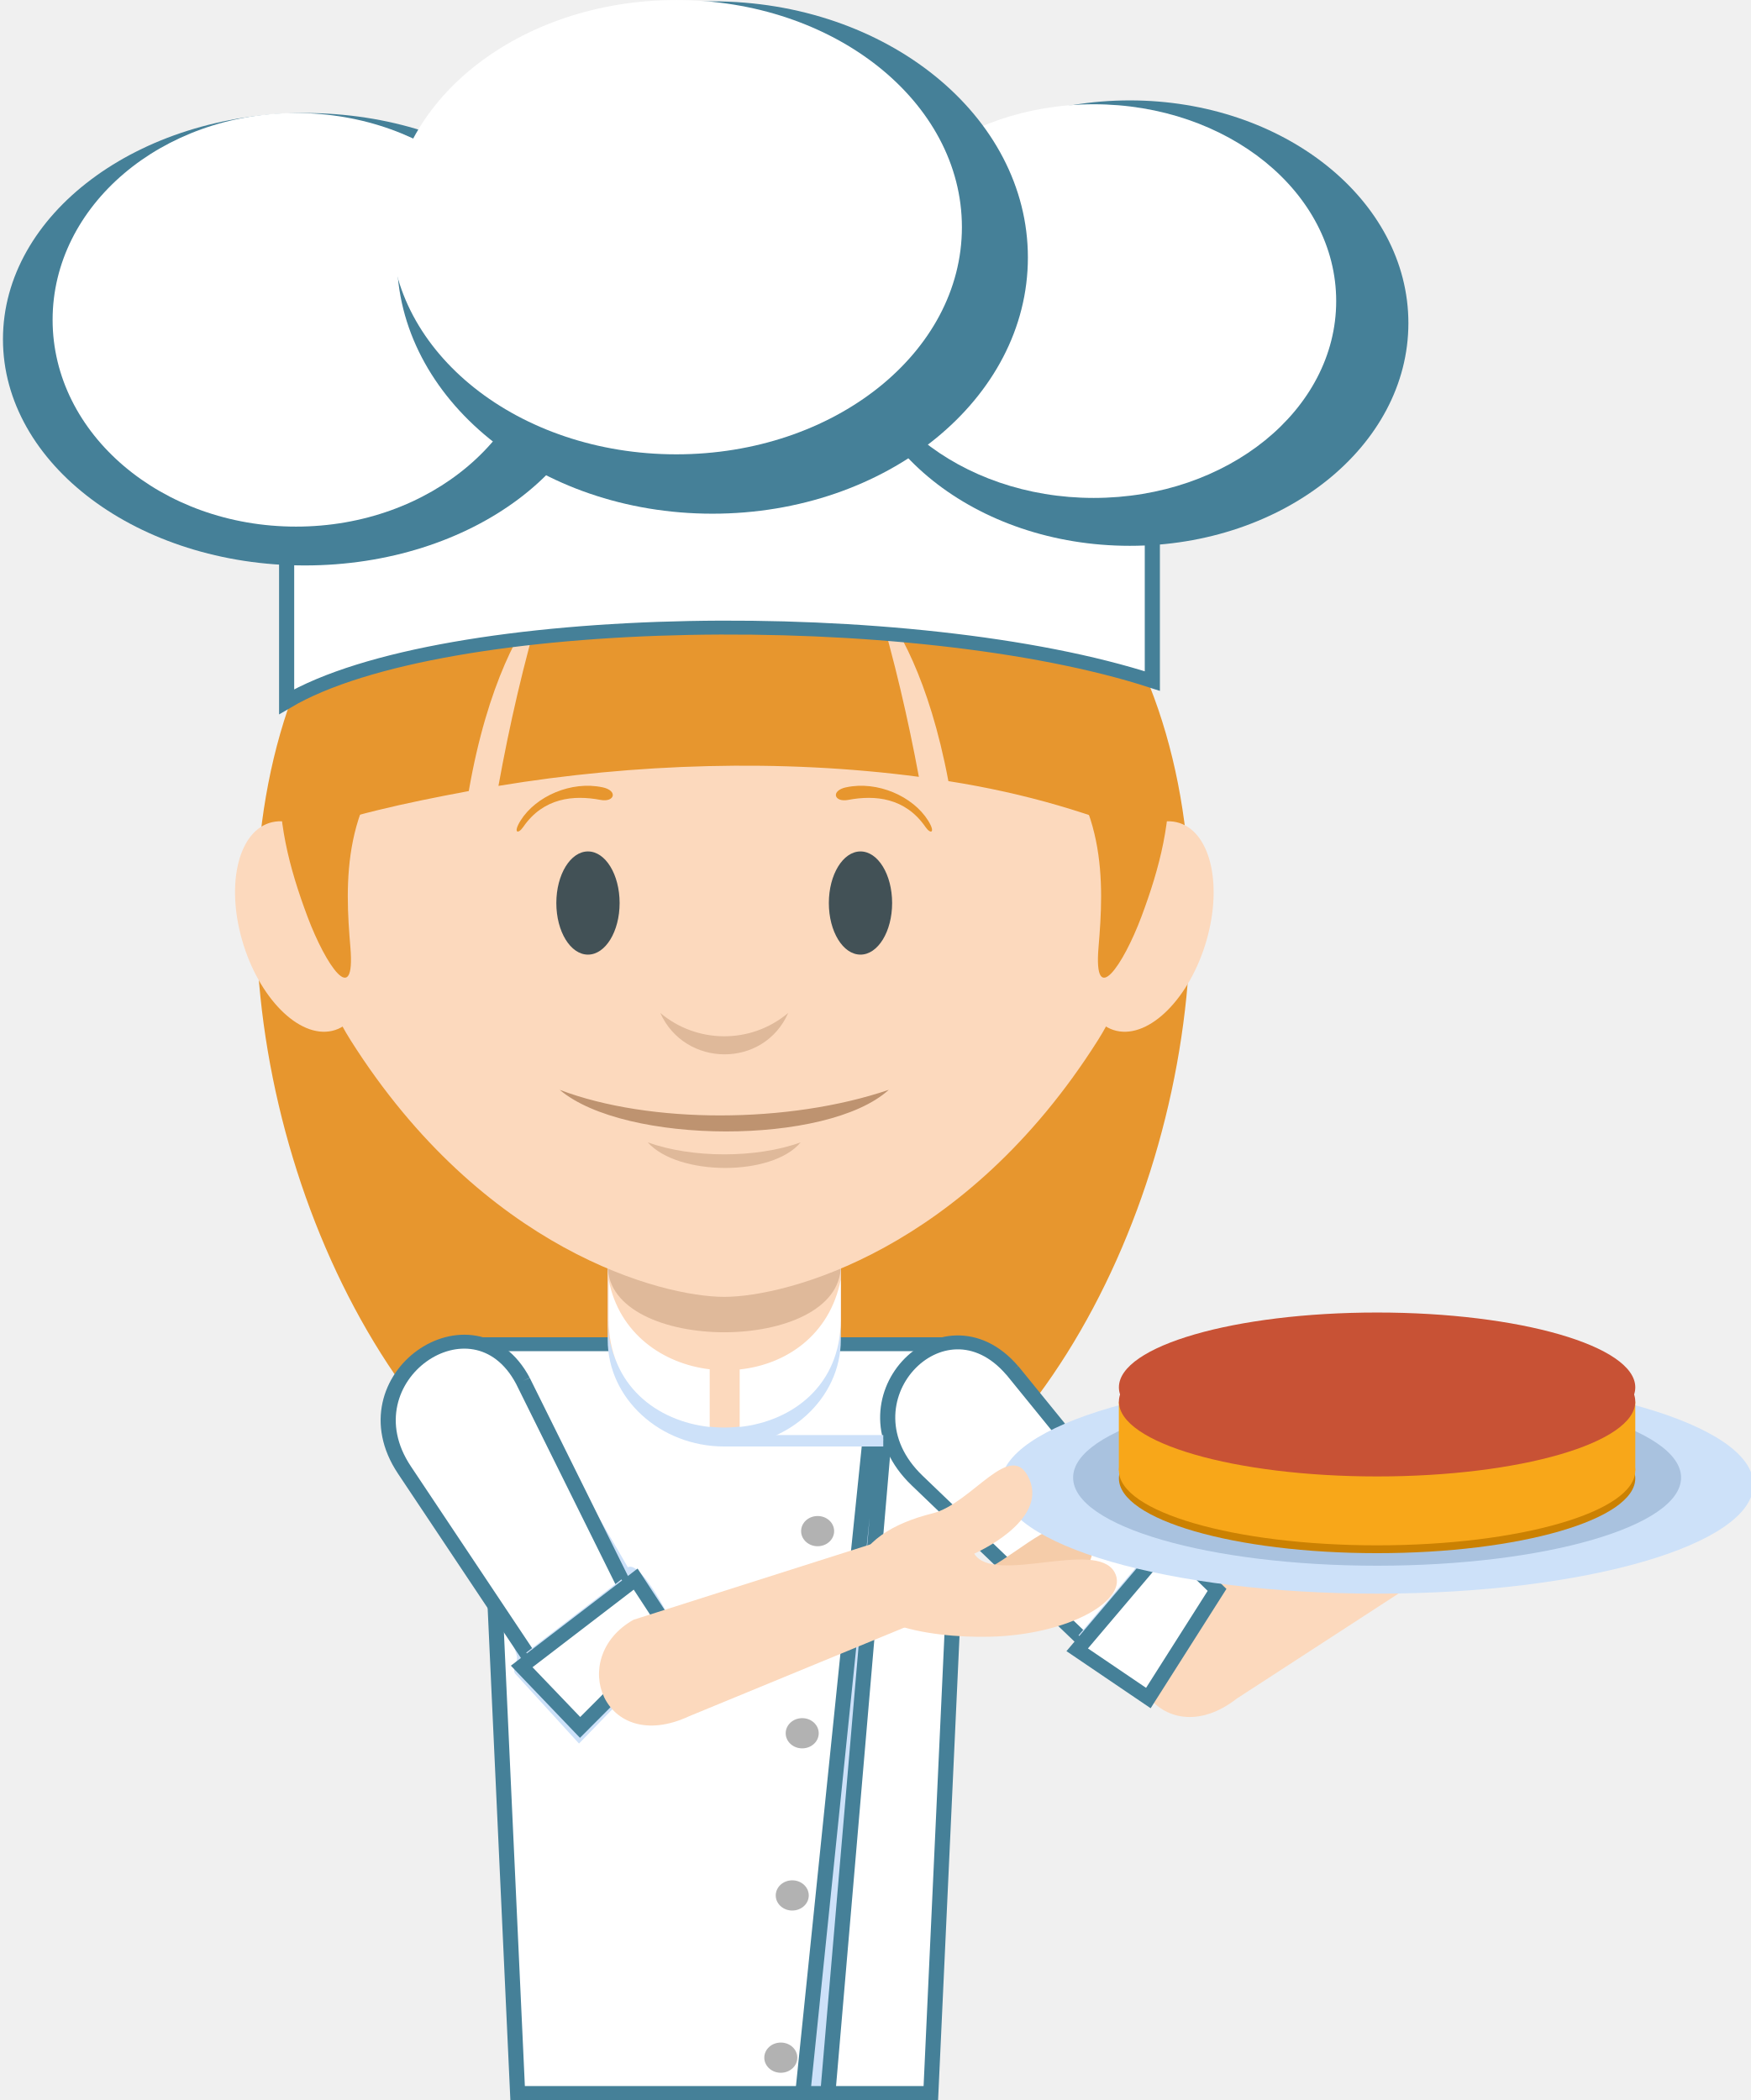
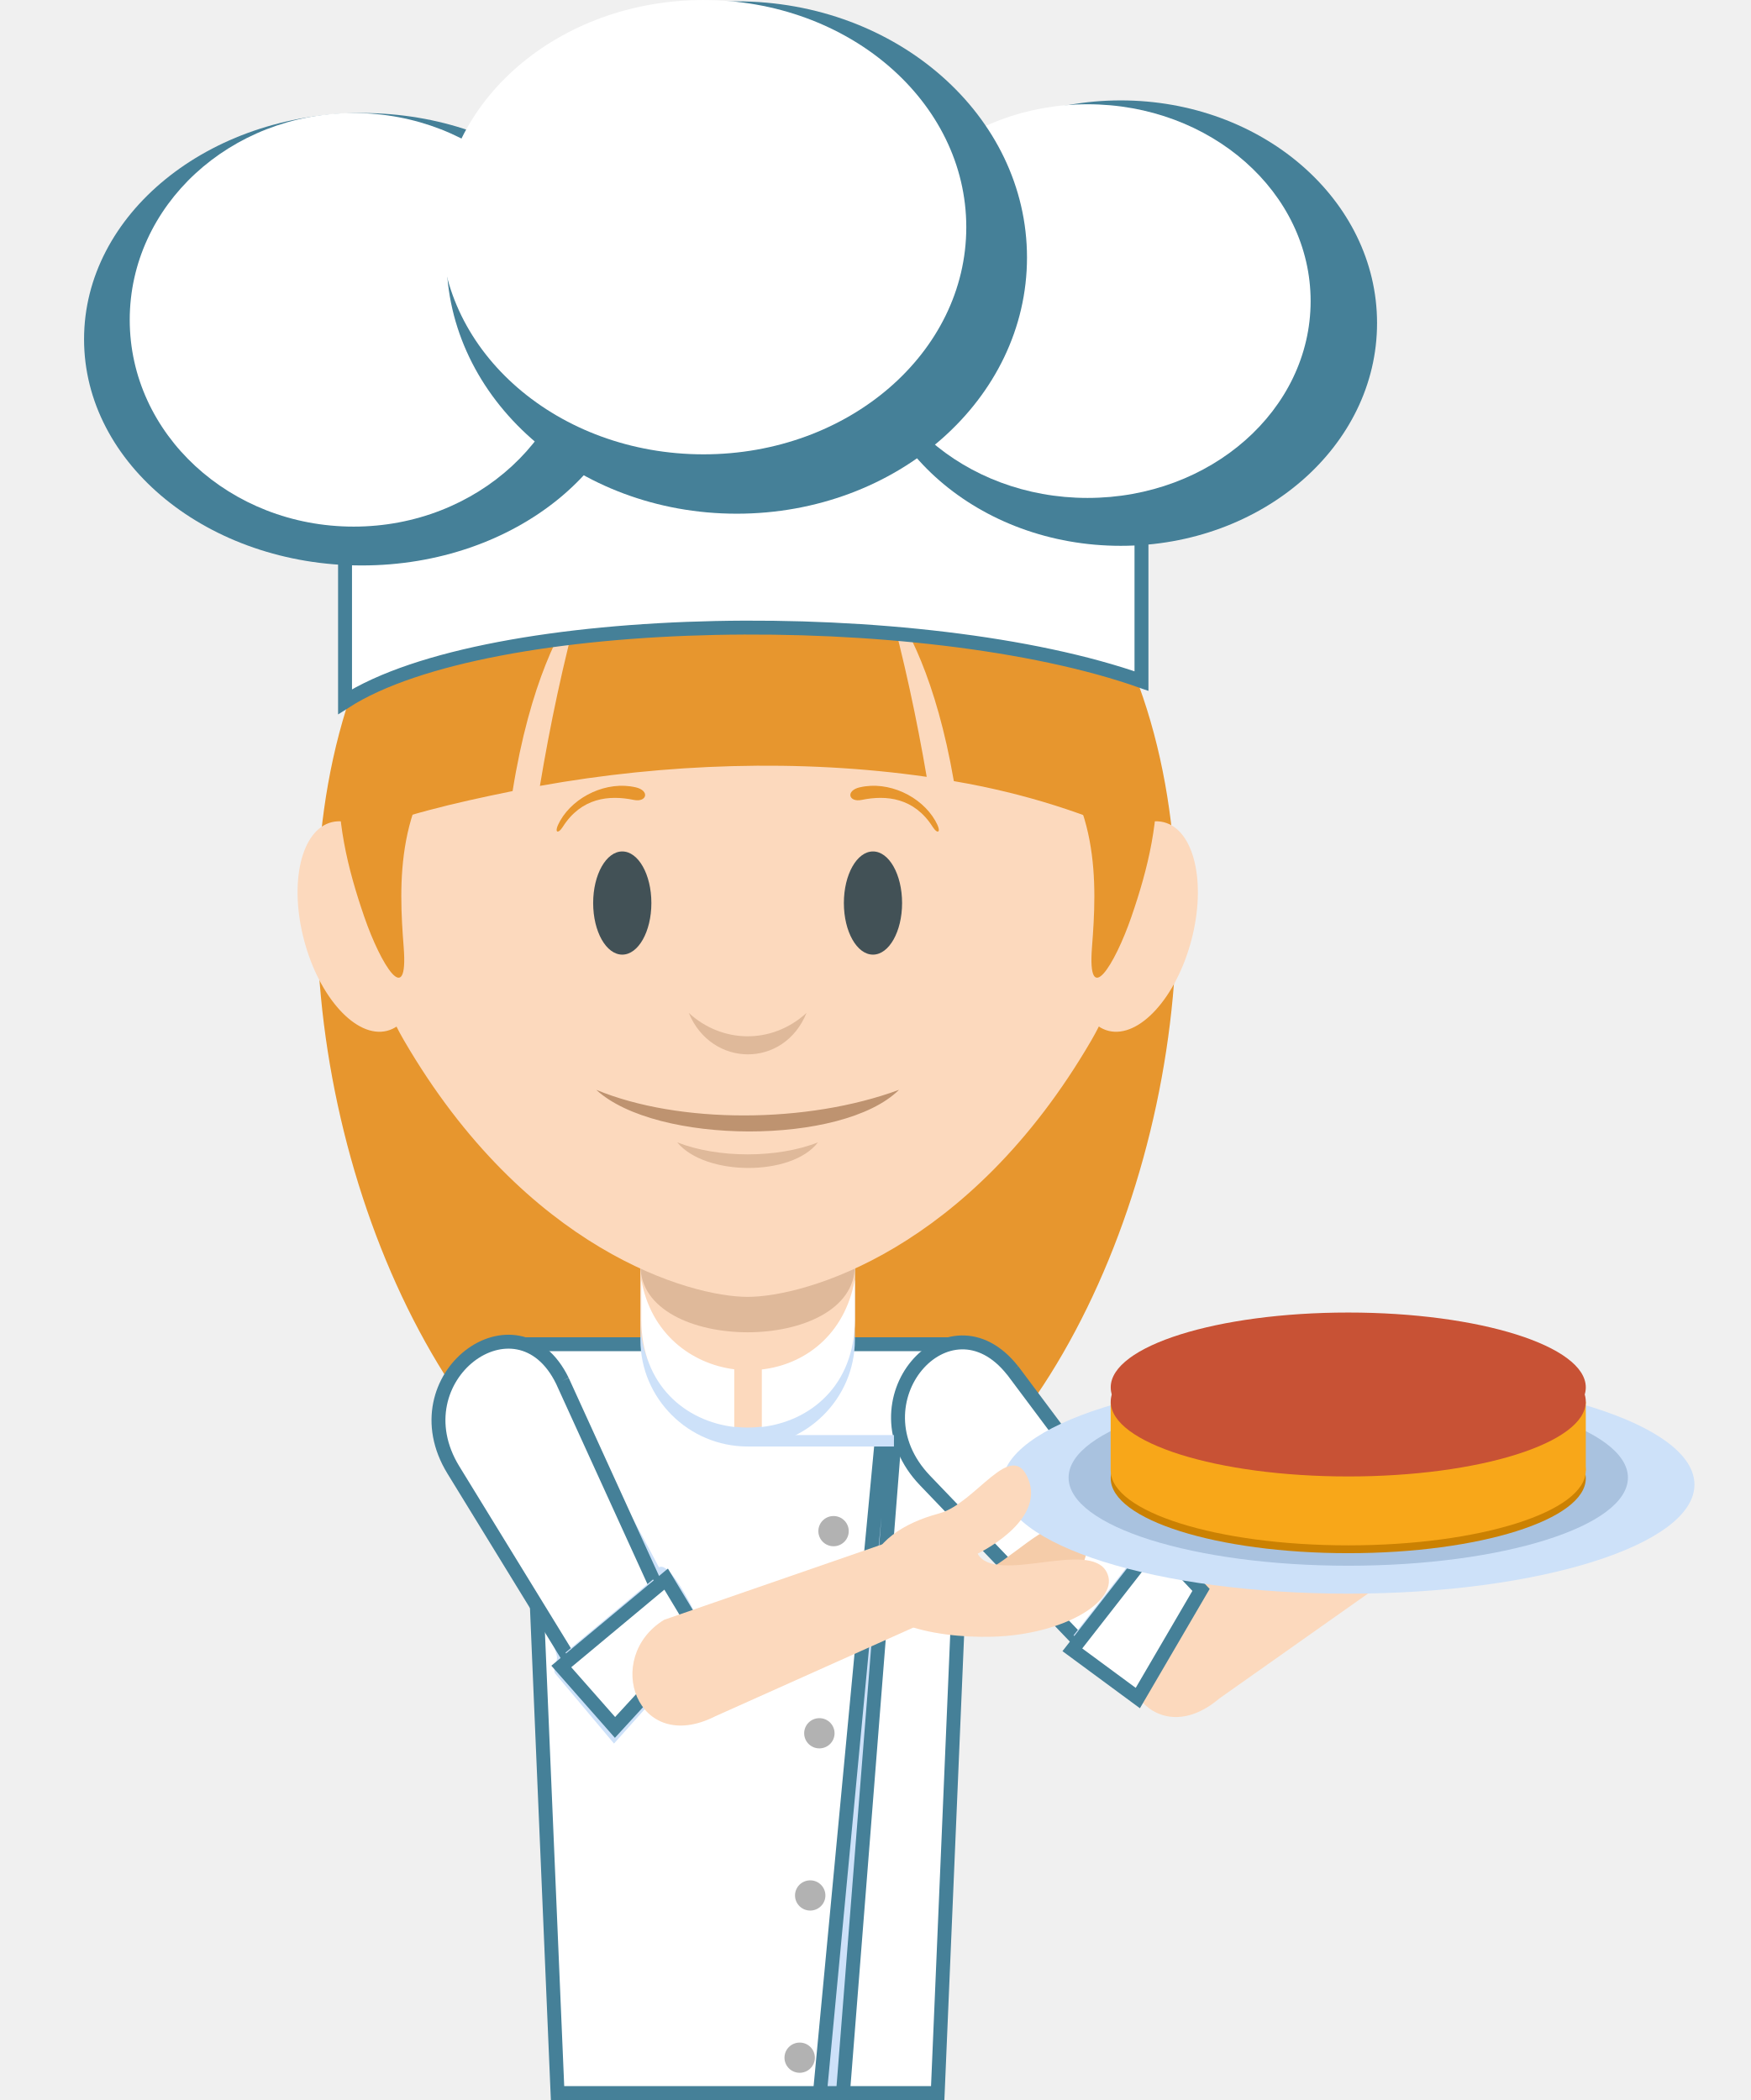
<svg xmlns="http://www.w3.org/2000/svg" id="svg9999" version="1.1" viewBox="0 0 33.073 39.687" height="150" width="125">
  <defs id="defs9993" />
-   <g style="display:inline" transform="matrix(1.086957,0,0,0.9999902,-70.78541,-56.84938)" id="layer1">
+   <g style="display:inline" transform="translate(-63.58583,-56.84993)" id="layer1">
    <g id="g18815">
      <path d="m 77.684,64.714 c -12.785,0 -8.651,21.943 0.027,21.943 8.678,0 12.757,-21.943 -0.027,-21.943" style="fill:#e7962e;fill-opacity:1;fill-rule:evenodd;stroke:none;stroke-width:0.263" id="path4840" />
      <path d="M 81.904,82.254 81.303,96.406 H 74.12 L 73.519,82.254 Z" style="fill:#ffffff;fill-opacity:1;fill-rule:evenodd;stroke:#458098;stroke-width:0.263;stroke-opacity:1" id="path4844" />
      <path d="m 73.444,82.261 c 0.422,0.128 2.244,3.552 2.592,4.209 0.267,-0.152 0.912,1.359 0.912,1.359 l -1.761,1.972 -1.113,-1.325 c -0.057,-0.129 0.065,-0.212 0.029,-0.349 -0.085,-0.33 -0.292,-0.716 -0.384,-0.936 -0.367,-0.876 -0.275,-3.816 -0.275,-4.929" style="fill:#cde1f9;fill-opacity:1;fill-rule:evenodd;stroke:none;stroke-width:0.263" id="path4848" />
      <path d="m 77.712,75.777 v 0 c 1.115,0 2.026,0.907 2.026,2.016 v 4.378 c 0,1.109 -0.912,2.016 -2.026,2.016 v 0 c -1.115,0 -2.026,-0.907 -2.026,-2.016 v -4.378 c 0,-1.109 0.912,-2.016 2.026,-2.016" style="fill:#cde1f9;fill-opacity:1;fill-rule:evenodd;stroke:none;stroke-width:0.263" id="path4852" />
      <path d="m 77.712,75.419 v 0 c 1.115,0 2.026,0.907 2.026,2.016 v 4.378 c 0,1.109 -0.912,2.016 -2.026,2.016 v 0 c -1.115,0 -2.026,-0.908 -2.026,-2.016 v -4.378 c 0,-1.109 0.912,-2.016 2.026,-2.016" style="fill:#fcd9bd;fill-opacity:1;fill-rule:evenodd;stroke:none;stroke-width:0.263" id="path4856" />
      <path d="m 82.719,82.749 3.23,4.321 c 0.518,0.692 -0.944,1.871 -1.49,1.302 l -3.395,-3.542 c -1.421,-1.483 0.446,-3.613 1.654,-2.08" style="fill:#ffffff;fill-opacity:1;fill-rule:evenodd;stroke:#458098;stroke-width:0.263;stroke-opacity:1" id="path4860" />
      <path d="m 79.738,80.766 v 0 c 0,1.683 -4.052,1.683 -4.052,0 0,-1.683 4.052,-1.683 4.052,0" style="fill:#dfb99a;fill-opacity:1;fill-rule:evenodd;stroke:none;stroke-width:0.263" id="path4864" />
      <path d="m 77.712,65.33 c -8.865,0 -8.186,8.27 -6.495,11.179 2.308,3.971 5.413,4.85 6.495,4.85 1.082,0 4.186,-0.879 6.495,-4.85 1.691,-2.91 2.37,-11.179 -6.495,-11.179" style="fill:#fcd9bd;fill-opacity:1;fill-rule:evenodd;stroke:none;stroke-width:0.263" id="path4868" />
      <path d="m 69.854,72.388 c 0.577,-0.142 1.277,0.625 1.564,1.714 0.288,1.089 0.053,2.087 -0.523,2.23 -0.577,0.142 -1.277,-0.625 -1.564,-1.714 -0.288,-1.089 -0.053,-2.087 0.523,-2.23" style="fill:#fcd9bd;fill-opacity:1;fill-rule:evenodd;stroke:none;stroke-width:0.263" id="path4872" />
      <path d="m 85.573,72.388 c -0.577,-0.142 -1.277,0.625 -1.564,1.714 -0.288,1.089 -0.053,2.087 0.523,2.23 0.577,0.142 1.277,-0.625 1.564,-1.714 0.287,-1.089 0.053,-2.087 -0.523,-2.23" style="fill:#fcd9bd;fill-opacity:1;fill-rule:evenodd;stroke:none;stroke-width:0.263" id="path4876" />
      <path d="m 80.08,72.941 c 0.304,0 0.55,0.436 0.55,0.975 0,0.538 -0.246,0.975 -0.55,0.975 -0.304,0 -0.55,-0.436 -0.55,-0.975 0,-0.538 0.246,-0.975 0.55,-0.975" style="fill:#425156;fill-opacity:1;fill-rule:evenodd;stroke:none;stroke-width:0.263" id="path4880" />
      <path d="m 75.343,72.941 c 0.304,0 0.55,0.436 0.55,0.975 0,0.538 -0.246,0.975 -0.55,0.975 -0.304,0 -0.55,-0.436 -0.55,-0.975 0,-0.538 0.246,-0.975 0.55,-0.975" style="fill:#425156;fill-opacity:1;fill-rule:evenodd;stroke:none;stroke-width:0.263" id="path4884" />
      <path d="m 80.572,77.446 c -1.066,1.056 -4.59,1.042 -5.721,0 1.569,0.65 3.989,0.641 5.721,0" style="fill:#be9370;fill-opacity:1;fill-rule:evenodd;stroke:none;stroke-width:0.263" id="path4888" />
      <path d="m 78.824,75.993 c -0.427,1.053 -1.798,1.034 -2.224,0 0.625,0.575 1.565,0.602 2.224,0" style="fill:#dfb99a;fill-opacity:1;fill-rule:evenodd;stroke:none;stroke-width:0.263" id="path4892" />
      <path d="m 72.38,70.714 c -1.342,1.171 -1.258,2.862 -1.167,4.035 0.091,1.173 -0.428,0.345 -0.745,-0.574 -0.317,-0.92 -0.543,-1.846 -0.472,-2.884 0.071,-1.038 3.024,-2.699 2.384,-0.576" style="fill:#e7962e;fill-opacity:1;fill-rule:evenodd;stroke:none;stroke-width:0.263" id="path4896" />
      <path d="m 85.289,72.762 c -1.176,-0.541 -2.323,-0.917 -3.681,-1.15 -0.334,-1.931 -0.892,-2.954 -1.248,-3.422 0.309,1.124 0.549,2.253 0.735,3.341 -2.398,-0.344 -4.95,-0.253 -7.308,0.171 0.19,-1.142 0.439,-2.329 0.764,-3.513 -0.367,0.483 -0.951,1.557 -1.28,3.611 -1.166,0.237 -2.046,0.449 -3.058,0.837 -0.444,-3.46 1.758,-7.838 7.414,-7.838 5.665,0 8.128,4.414 7.661,7.962" style="fill:#e7962e;fill-opacity:1;fill-rule:evenodd;stroke:none;stroke-width:0.263" id="path4900" />
      <path d="m 83.051,70.714 c 1.342,1.171 1.258,2.862 1.167,4.035 -0.091,1.173 0.428,0.345 0.745,-0.574 0.317,-0.92 0.543,-1.846 0.472,-2.884 -0.071,-1.038 -3.024,-2.699 -2.384,-0.576" style="fill:#e7962e;fill-opacity:1;fill-rule:evenodd;stroke:none;stroke-width:0.263" id="path4904" />
      <path d="m 79.04,78.439 c -0.495,0.65 -2.133,0.64 -2.658,0 0.766,0.302 1.892,0.303 2.658,0" style="fill:#dfb99a;fill-opacity:1;fill-rule:evenodd;stroke:none;stroke-width:0.263" id="path4908" />
      <path d="m 89.25,85.079 -3.994,2.322 c -0.965,0.966 0.098,2.624 1.367,1.549 l 3.665,-2.588 z" style="fill:#fcd9bd;fill-opacity:1;fill-rule:evenodd;stroke:none;stroke-width:0.263" id="path4912" />
      <path d="m 79.832,71.729 c 0.539,-0.126 1.159,0.166 1.425,0.631 0.133,0.233 0.042,0.261 -0.048,0.118 -0.351,-0.554 -0.877,-0.607 -1.342,-0.511 -0.247,0.051 -0.31,-0.175 -0.034,-0.239" style="fill:#e7962e;fill-opacity:1;fill-rule:evenodd;stroke:none;stroke-width:0.263" id="path4916" />
      <path d="m 75.595,71.729 c -0.539,-0.126 -1.159,0.166 -1.425,0.631 -0.133,0.233 -0.042,0.261 0.048,0.118 0.351,-0.554 0.877,-0.607 1.342,-0.511 0.247,0.051 0.31,-0.175 0.034,-0.239" style="fill:#e7962e;fill-opacity:1;fill-rule:evenodd;stroke:none;stroke-width:0.263" id="path4920" />
      <path d="m 77.459,83.818 c -0.914,-0.107 -1.756,-0.784 -1.756,-2.028 v -0.754 c 0.179,1.013 0.939,1.586 1.756,1.692 z m 2.277,-2.782 v 0.754 c 0,1.245 -0.842,1.921 -1.756,2.028 v -1.087 c 0.809,-0.093 1.565,-0.649 1.756,-1.695" style="fill:#ffffff;fill-opacity:1;fill-rule:evenodd;stroke:none;stroke-width:0.263" id="path4924" />
      <path d="m 83.87,87.756 1.322,-1.7 0.95,0.909 -1.215,1.737 z" style="fill:#cde1f9;fill-opacity:1;fill-rule:evenodd;stroke:none;stroke-width:0.263" id="path4928" />
      <path d="m 83.847,88.029 1.584,-2.031 0.847,0.899 -1.194,2.044 z" style="fill:#ffffff;fill-opacity:1;fill-rule:evenodd;stroke:#458098;stroke-width:0.263;stroke-opacity:1" id="path4932" />
      <path d="m 74.212,82.946 2.236,4.904 c 0.358,0.786 -1.321,1.63 -1.733,0.958 l -2.563,-4.178 c -1.073,-1.749 1.205,-3.437 2.06,-1.684" style="fill:#ffffff;fill-opacity:1;fill-rule:evenodd;stroke:#458098;stroke-width:0.263;stroke-opacity:1" id="path4936" />
      <path d="m 74.27,88.082 1.654,-1.383 0.734,1.089 -1.558,1.441 z" style="fill:#cde1f9;fill-opacity:1;fill-rule:evenodd;stroke:none;stroke-width:0.263" id="path4940" />
      <path d="m 74.191,88.344 1.981,-1.651 0.636,1.057 -1.602,1.746 z" style="fill:#ffffff;fill-opacity:1;fill-rule:evenodd;stroke:#458098;stroke-width:0.263;stroke-opacity:1" id="path4944" />
      <path d="m 79.078,96.406 1.155,-12.212 h 0.243 l -0.963,12.212 z" style="fill:#cde1f9;fill-opacity:1;fill-rule:evenodd;stroke:#458098;stroke-width:0.263;stroke-opacity:1" id="path4948" />
      <path id="path4950" style="fill:#cde1f9;fill-opacity:1;fill-rule:evenodd;stroke:none;stroke-width:0.263" d="m 77.712,83.971 h 2.764 v 0.216 h -2.764 z" />
      <path d="m 79.332,85.501 c 0.159,-0.002 0.288,0.125 0.29,0.282 0.002,0.158 -0.125,0.287 -0.284,0.289 -0.158,0.002 -0.288,-0.125 -0.29,-0.282 -0.002,-0.158 0.125,-0.287 0.283,-0.289" style="fill:#b2b2b2;fill-opacity:1;fill-rule:evenodd;stroke:none;stroke-width:0.263" id="path4954" />
      <path d="m 79.064,89.321 c 0.159,-0.002 0.288,0.125 0.29,0.282 0.002,0.158 -0.125,0.287 -0.284,0.289 -0.158,0.002 -0.288,-0.124 -0.29,-0.282 -0.002,-0.158 0.125,-0.287 0.284,-0.289" style="fill:#b2b2b2;fill-opacity:1;fill-rule:evenodd;stroke:none;stroke-width:0.263" id="path4958" />
      <path d="m 78.891,92.386 c 0.159,-0.002 0.288,0.125 0.29,0.282 0.002,0.158 -0.125,0.287 -0.284,0.289 -0.158,0.002 -0.288,-0.125 -0.29,-0.282 -0.002,-0.158 0.125,-0.287 0.284,-0.289" style="fill:#b2b2b2;fill-opacity:1;fill-rule:evenodd;stroke:none;stroke-width:0.263" id="path4962" />
      <path d="m 78.692,95.452 c 0.159,-0.002 0.288,0.125 0.29,0.282 0.002,0.158 -0.125,0.287 -0.284,0.289 -0.158,0.002 -0.288,-0.125 -0.29,-0.282 -0.002,-0.158 0.125,-0.287 0.284,-0.289" style="fill:#b2b2b2;fill-opacity:1;fill-rule:evenodd;stroke:none;stroke-width:0.263" id="path4966" />
      <path d="m 70.105,70.111 c 2.715,-1.741 10.931,-1.845 15.048,-0.39 V 63.178 H 70.105 Z" style="fill:#ffffff;fill-opacity:1;fill-rule:evenodd;stroke:#458098;stroke-width:0.263;stroke-opacity:1" id="path4970" />
      <path d="m 70.422,58.986 c 2.899,0 5.248,1.914 5.248,4.275 0,2.361 -2.35,4.275 -5.248,4.275 -2.898,0 -5.248,-1.914 -5.248,-4.275 0,-2.361 2.35,-4.275 5.248,-4.275" style="fill:#458098;fill-opacity:1;fill-rule:evenodd;stroke:none;stroke-width:0.263" id="path4974" />
      <path d="m 84.761,58.747 c 2.674,0 4.843,1.884 4.843,4.209 0,2.324 -2.168,4.209 -4.843,4.209 -2.674,0 -4.843,-1.884 -4.843,-4.209 0,-2.324 2.168,-4.209 4.843,-4.209" style="fill:#458098;fill-opacity:1;fill-rule:evenodd;stroke:none;stroke-width:0.263;stroke-opacity:1" id="path4978" />
      <path d="m 70.268,58.986 c 2.336,0 4.231,1.749 4.231,3.908 0,2.158 -1.894,3.908 -4.231,3.908 -2.336,0 -4.231,-1.749 -4.231,-3.908 0,-2.158 1.894,-3.908 4.231,-3.908" style="fill:#ffffff;fill-opacity:1;fill-rule:evenodd;stroke:none;stroke-width:0.263;stroke-opacity:1" id="path4982" />
      <path d="m 84.134,58.82 c 2.328,0 4.215,1.666 4.215,3.72 0,2.054 -1.887,3.72 -4.215,3.72 -2.328,0 -4.216,-1.665 -4.216,-3.72 0,-2.054 1.887,-3.72 4.216,-3.72" style="fill:#ffffff;fill-opacity:1;fill-rule:evenodd;stroke:none;stroke-width:0.263;stroke-opacity:1" id="path4986" />
      <path d="m 77.506,56.875 c 3.029,0 5.484,2.168 5.484,4.841 0,2.674 -2.455,4.842 -5.484,4.842 -3.029,0 -5.484,-2.167 -5.484,-4.842 0,-2.674 2.455,-4.841 5.484,-4.841" style="fill:#458098;fill-opacity:1;fill-rule:evenodd;stroke:none;stroke-width:0.263;stroke-opacity:1" id="path4990" />
      <path d="m 76.878,56.85 c 2.742,0 4.965,1.922 4.965,4.293 0,2.371 -2.223,4.293 -4.965,4.293 -2.742,0 -4.965,-1.922 -4.965,-4.293 0,-2.371 2.223,-4.293 4.965,-4.293" style="fill:#ffffff;fill-opacity:1;fill-rule:evenodd;stroke:none;stroke-width:0.263;stroke-opacity:1" id="path4994" />
      <path d="m 83.193,87.469 c 0.824,-0.677 1.176,-1.499 0.758,-1.768 -0.406,-0.261 -1.05,0.422 -1.607,0.766 z" style="fill:#f5cca9;fill-opacity:1;fill-rule:evenodd;stroke:none;stroke-width:0.263" id="path4998" />
      <path d="m 89.06,82.846 c 3.612,0 6.541,0.923 6.541,2.061 0,1.138 -2.929,2.061 -6.541,2.061 -3.612,0 -6.541,-0.923 -6.541,-2.061 0,-1.138 2.928,-2.061 6.541,-2.061" style="fill:#cde1f9;fill-opacity:1;fill-rule:evenodd;stroke:none;stroke-width:0.263" id="path5002" />
      <path d="m 89.06,83.11 c 2.918,0 5.284,0.746 5.284,1.665 0,0.92 -2.366,1.665 -5.284,1.665 -2.918,0 -5.284,-0.745 -5.284,-1.665 0,-0.92 2.366,-1.665 5.284,-1.665" style="fill:#a9c2df;fill-opacity:1;fill-rule:evenodd;stroke:none;stroke-width:0.263" id="path5006" />
      <path d="m 89.06,83.375 c 2.479,0 4.488,0.633 4.488,1.414 0,0.781 -2.01,1.414 -4.488,1.414 -2.479,0 -4.488,-0.633 -4.488,-1.414 0,-0.781 2.01,-1.414 4.488,-1.414" style="fill:#cb8102;fill-opacity:1;fill-rule:evenodd;stroke:none;stroke-width:0.263" id="path5010" />
      <path d="m 80.55,85.934 -4.416,1.528 c -1.165,0.715 -0.518,2.575 0.967,1.823 l 4.158,-1.863 z" style="fill:#fcd9bd;fill-opacity:1;fill-rule:evenodd;stroke:none;stroke-width:0.263" id="path5014" />
      <path d="m 82.057,86.212 c 0,0 1.275,-0.604 0.96,-1.403 -0.315,-0.798 -0.993,0.456 -1.685,0.642 -0.692,0.186 -1.226,0.542 -1.355,1.111 -0.217,0.954 1.231,1.249 2.355,1.22 1.374,-0.036 2.435,-0.7 2.163,-1.222 -0.326,-0.625 -2.1,0.253 -2.438,-0.348" style="fill:#fcd9bd;fill-opacity:1;fill-rule:evenodd;stroke:none;stroke-width:0.263" id="path5018" />
      <path id="path5020" style="fill:#f8a719;fill-opacity:1;fill-rule:evenodd;stroke:none;stroke-width:0.263" d="m 84.571,84.641 h 8.977 v -1.301 h -8.977 z" />
      <path d="m 89.06,83.227 c 2.479,0 4.488,0.633 4.488,1.414 0,0.781 -2.01,1.414 -4.488,1.414 -2.479,0 -4.488,-0.633 -4.488,-1.414 0,-0.781 2.01,-1.414 4.488,-1.414" style="fill:#f8a719;fill-opacity:1;fill-rule:evenodd;stroke:none;stroke-width:0.263" id="path5024" />
      <path d="m 89.06,81.925 c 2.479,0 4.488,0.633 4.488,1.414 0,0.781 -2.01,1.414 -4.488,1.414 -2.479,0 -4.488,-0.633 -4.488,-1.414 0,-0.781 2.01,-1.414 4.488,-1.414" style="fill:#c85235;fill-opacity:1;fill-rule:evenodd;stroke:none;stroke-width:0.263" id="path5028" />
      <path d="m 89.06,81.655 c 2.479,0 4.488,0.633 4.488,1.414 0,0.781 -2.01,1.414 -4.488,1.414 -2.479,0 -4.488,-0.633 -4.488,-1.414 0,-0.781 2.01,-1.414 4.488,-1.414" style="fill:#c85235;fill-opacity:1;fill-rule:evenodd;stroke:none;stroke-width:0.263" id="path5032" />
    </g>
  </g>
</svg>
